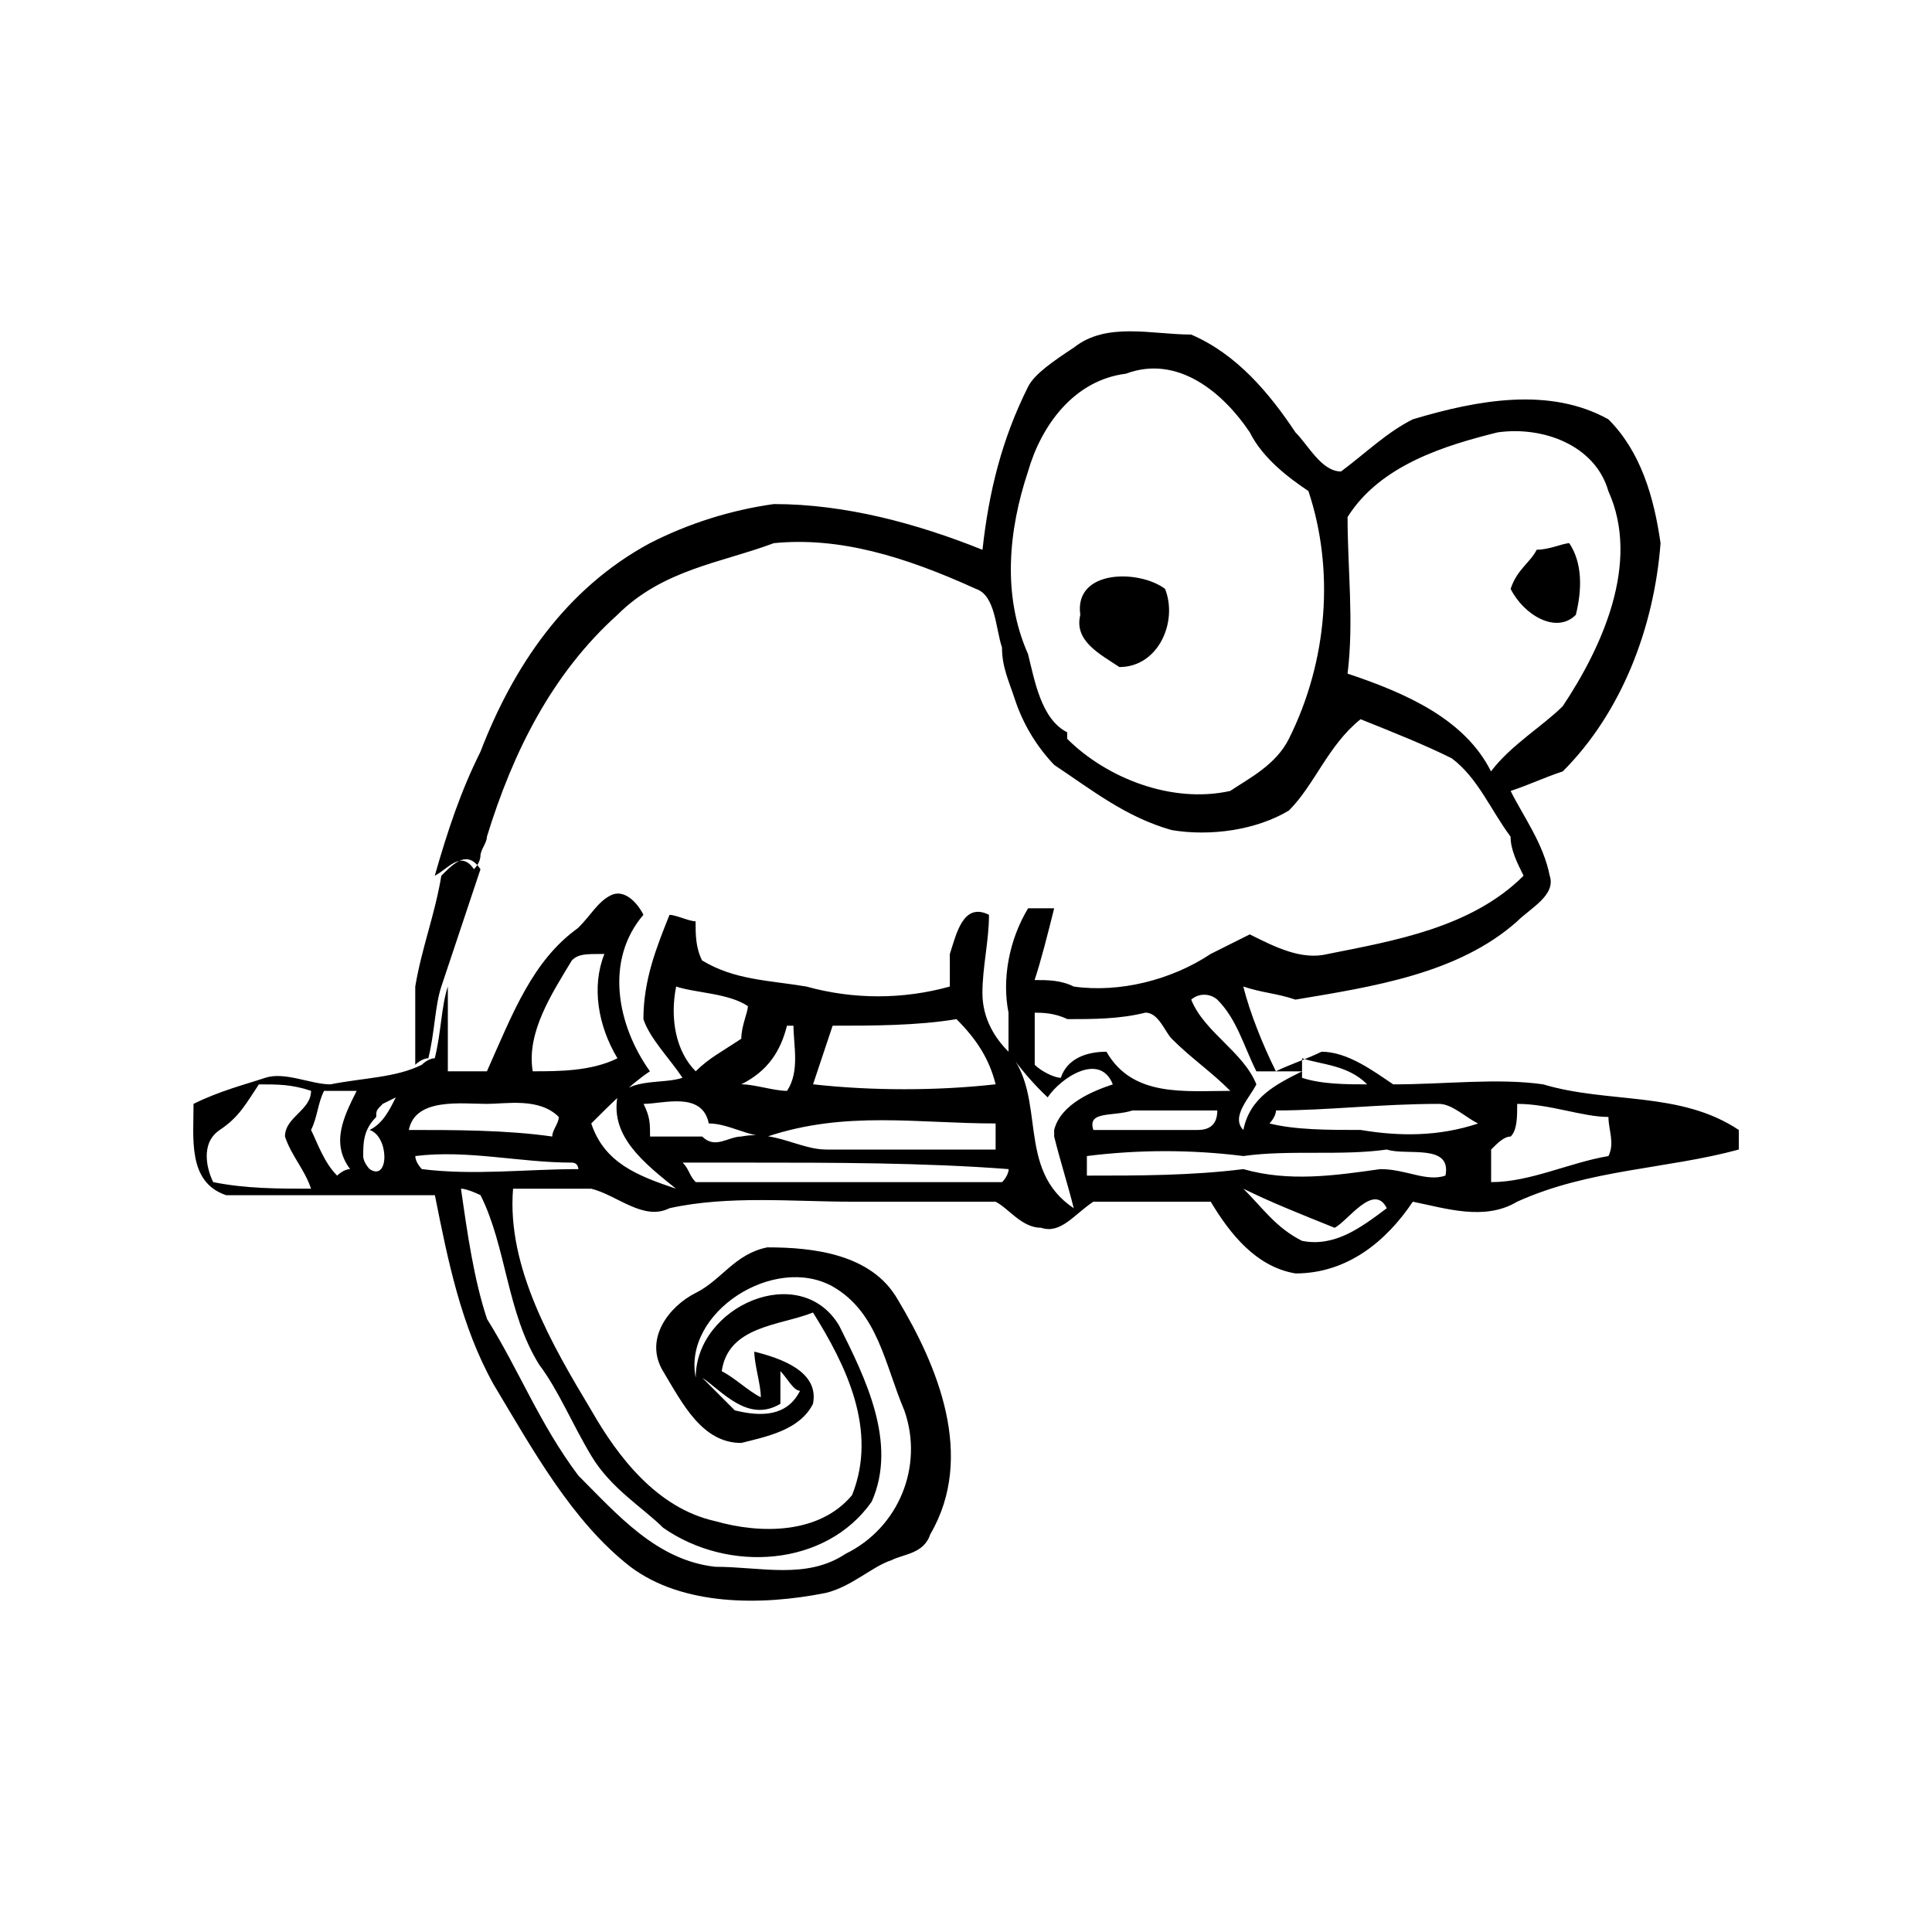
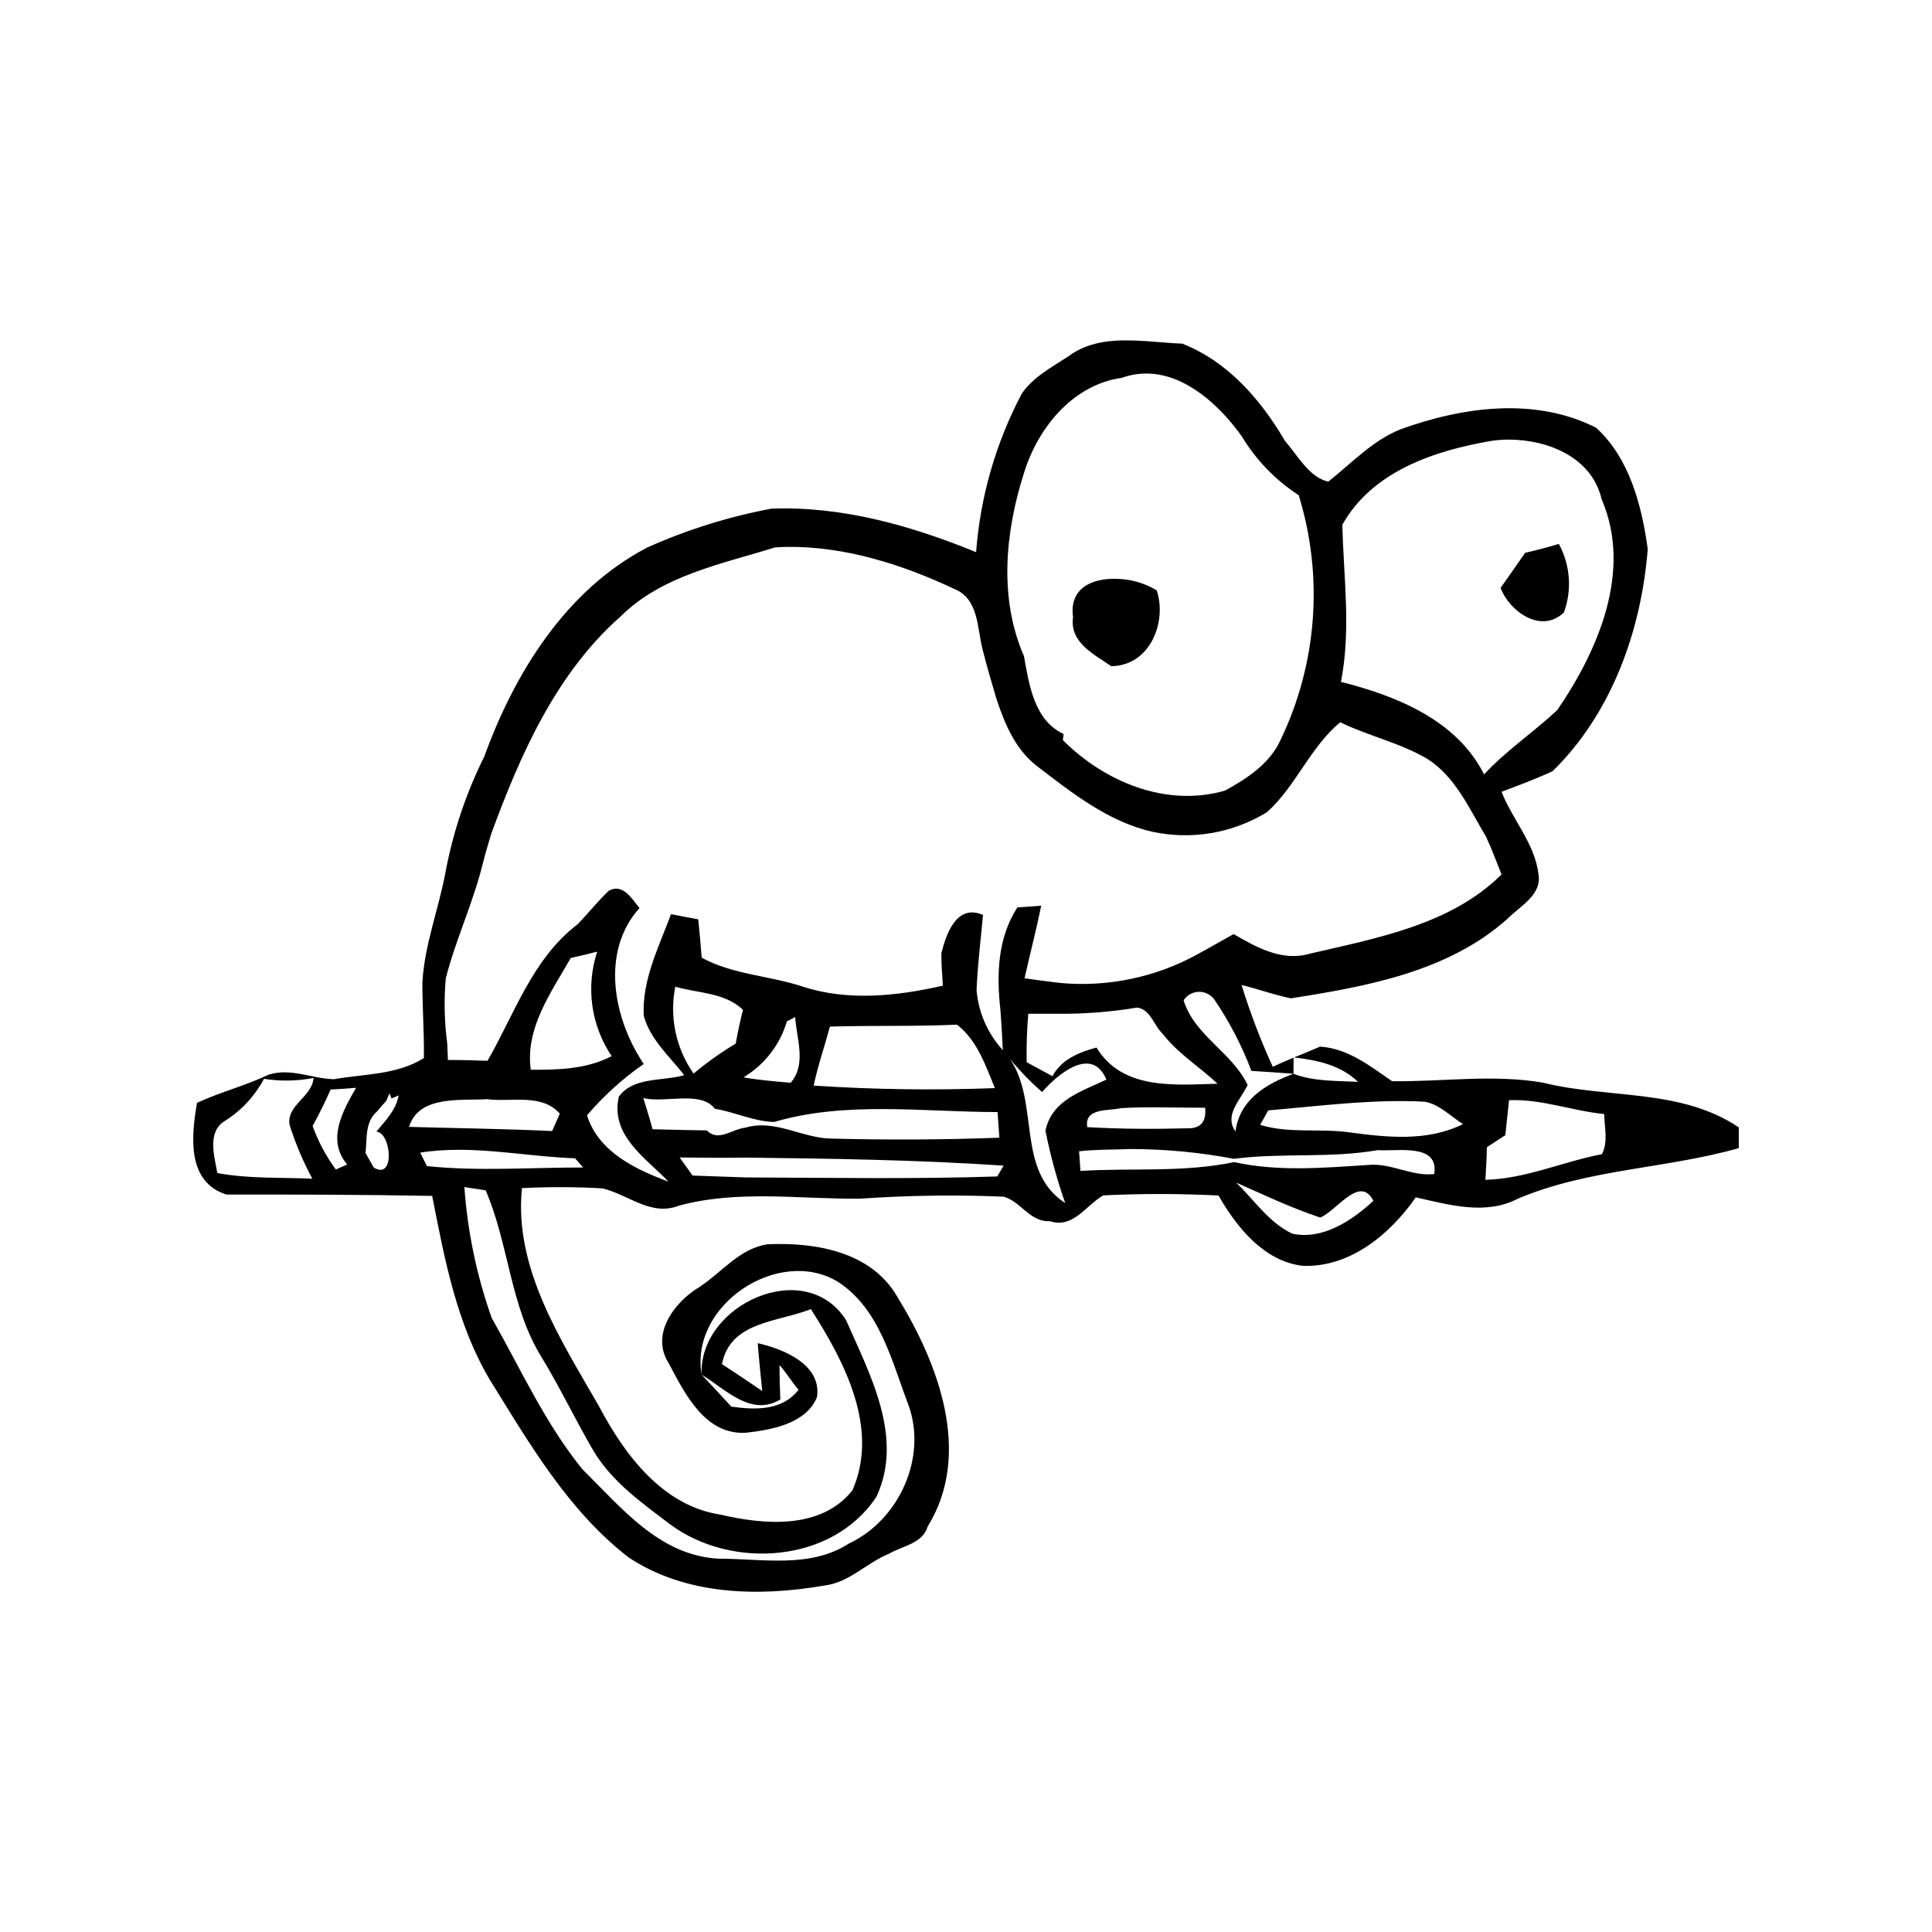
<svg xmlns="http://www.w3.org/2000/svg" width="100%" height="100%" viewBox="-3 -3 30 30">
-   <path d="M13.674 2.398c.506-.405 1.214-.203 1.822-.203.709.304 1.215.911 1.62 1.519.202.202.405.607.708.607.405-.304.71-.607 1.114-.81 1.012-.303 2.126-.506 3.037 0 .506.506.709 1.215.81 1.924-.101 1.316-.607 2.632-1.518 3.543-.304.101-.507.203-.81.304.202.405.506.81.607 1.316.101.304-.304.506-.506.709-.911.81-2.227 1.012-3.442 1.215-.304-.102-.506-.102-.81-.203.101.405.304.911.506 1.316.203-.101.506-.202.709-.304.405 0 .81.304 1.113.507.81 0 1.62-.102 2.329 0 1.012.303 2.126.1 3.037.708v.304c-1.114.304-2.328.304-3.442.81-.506.304-1.114.101-1.62 0-.405.607-1.012 1.114-1.822 1.114-.608-.102-1.013-.608-1.316-1.114h-1.823c-.303.202-.506.506-.81.405-.303 0-.506-.304-.708-.405H10.23c-.91 0-1.923-.101-2.834.101-.405.203-.81-.202-1.215-.303H4.967c-.101 1.214.607 2.43 1.215 3.442.405.708 1.012 1.518 1.923 1.72.71.203 1.62.203 2.126-.404.405-1.013-.1-2.025-.607-2.835-.506.203-1.316.203-1.417.911.202.101.405.304.607.405 0-.202-.101-.506-.101-.709.405.102 1.012.304.911.81-.202.405-.709.507-1.114.608-.607 0-.91-.608-1.214-1.114-.304-.506.1-1.012.506-1.215.405-.202.607-.607 1.113-.708.709 0 1.62.1 2.025.81.608 1.012 1.215 2.43.506 3.644-.1.304-.405.304-.607.405-.304.101-.608.405-1.012.506-1.013.203-2.228.203-3.038-.405-.91-.708-1.518-1.822-2.126-2.834-.506-.911-.708-1.924-.91-2.936H.512c-.608-.203-.503-.9-.507-1.418.405-.202.81-.303 1.114-.405.304-.1.709.102 1.012.102.507-.102 1.013-.102 1.418-.304 0 0 .1-.101.202-.101.101-.405.101-.81.203-1.114v1.316h.607c.405-.91.709-1.72 1.417-2.227.203-.203.304-.405.507-.506.202-.101.405.101.506.303-.608.71-.405 1.722.101 2.43-.304.203-.607.506-.911.81.202.608.709.81 1.316 1.013-.506-.405-1.012-.81-.911-1.418.202-.304.709-.202 1.012-.304-.202-.303-.506-.607-.607-.91 0-.608.202-1.114.405-1.62.101 0 .304.1.405.1 0 .203 0 .406.101.608.506.304 1.012.304 1.62.405a4.16 4.16 0 002.227 0v-.506c.101-.304.203-.81.608-.608 0 .405-.102.81-.102 1.215s.203.709.405.911c.608.71.101 1.823 1.013 2.43-.102-.405-.203-.708-.304-1.113v-.102c.101-.405.607-.607.911-.708-.202-.507-.81-.102-1.012.202a4.375 4.375 0 01-.608-.709v-.607c-.101-.506 0-1.114.304-1.62h.405c-.101.405-.203.81-.304 1.114.203 0 .405 0 .608.101.708.101 1.518-.101 2.126-.506l.607-.304c.405.203.81.405 1.215.304 1.012-.203 2.227-.405 3.037-1.215-.101-.202-.202-.405-.202-.607-.304-.405-.507-.912-.912-1.215-.404-.203-.91-.405-1.417-.608-.506.405-.709 1.013-1.113 1.418-.507.303-1.215.405-1.823.303-.708-.202-1.215-.607-1.822-1.012a2.697 2.697 0 01-.608-1.012c-.1-.304-.202-.507-.202-.81-.101-.304-.101-.81-.405-.911-1.114-.507-2.126-.81-3.138-.71-.81.305-1.721.406-2.43 1.114-1.013.912-1.62 2.126-2.025 3.443 0 .1-.101.202-.101.303 0 0 0 .102-.101.203-.203-.304-.405 0-.608.101.203-.709.405-1.316.709-1.924.506-1.316 1.316-2.53 2.632-3.24a6.108 6.108 0 011.924-.607c1.113 0 2.227.304 3.24.71.1-.912.303-1.722.708-2.532.101-.202.405-.405.709-.607m.81.405c-.81.1-1.317.81-1.52 1.518-.303.911-.404 1.924 0 2.835.102.405.203 1.012.608 1.215v.101c.608.607 1.62 1.012 2.531.81.304-.203.709-.405.912-.81.607-1.215.708-2.632.303-3.847-.303-.203-.708-.506-.91-.911-.406-.608-1.115-1.215-1.924-.911m3.442 2.227c0 .81.1 1.62 0 2.43.91.303 1.822.708 2.227 1.518.304-.405.81-.708 1.114-1.012.607-.911 1.214-2.227.708-3.341-.202-.709-1.012-1.012-1.72-.911-.81.202-1.823.506-2.33 1.316M5.879 11.914c-.304.506-.708 1.114-.607 1.721.405 0 .91 0 1.316-.202-.304-.506-.405-1.114-.203-1.62-.303 0-.405 0-.506.101m1.62.405c-.101.506 0 1.012.304 1.316.202-.202.405-.304.708-.506 0-.202.102-.405.102-.506-.304-.203-.81-.203-1.114-.304m7.998.203c.202.506.81.81 1.012 1.316-.1.202-.405.506-.202.708.101-.506.506-.708.911-.91h-.709c-.202-.406-.303-.81-.607-1.114a.308.308 0 00-.405 0m-2.43.202v.81c.101.101.304.202.405.202.101-.303.405-.405.709-.405.405.71 1.215.608 1.923.608-.303-.304-.607-.506-.91-.81-.102-.101-.203-.405-.406-.405-.405.101-.81.101-1.215.101-.202-.1-.405-.1-.506-.1m-3.847.202c-.101.404-.304.708-.709.91.203 0 .507.102.71.102.202-.304.1-.709.1-1.012h-.1m.708 0l-.304.91c.911.102 1.924.102 2.835 0-.101-.404-.304-.708-.608-1.012-.607.102-1.316.102-1.923.102m7.289.506v.303c.304.102.709.102 1.012.102-.303-.304-.708-.304-1.012-.405m-16.198.405c-.203.303-.304.506-.608.708-.303.203-.202.608-.101.81.506.102 1.012.102 1.519.102-.102-.304-.304-.507-.405-.81 0-.304.405-.405.405-.71-.304-.1-.507-.1-.81-.1m1.012.1c-.101.203-.101.406-.202.608.1.203.202.507.405.709 0 0 .1-.101.202-.101-.304-.405-.101-.81.101-1.215h-.506m.911.202c-.101.102-.101.102-.101.203-.202.202-.202.405-.202.607 0 .102.1.203.1.203.305.202.305-.506 0-.608.203-.1.305-.303.406-.506l-.203.101v-.1.1m4.05 0c.101.203.101.304.101.507h.81c.202.202.405 0 .607 0 .507-.102.912.202 1.317.202h2.632v-.405c-1.215 0-2.329-.202-3.544.203-.303 0-.607-.203-.91-.203-.102-.506-.71-.304-1.013-.304m-3.645.405c.709 0 1.519 0 2.227.102 0-.102.102-.203.102-.304-.304-.304-.81-.203-1.114-.203-.405 0-1.114-.1-1.215.405m10.63 0h1.62c.203 0 .304-.1.304-.303h-1.316c-.304.1-.709 0-.608.303m2.835-.303c0 .1-.101.202-.101.202.405.101.91.101 1.417.101.608.102 1.215.102 1.822-.1-.202-.102-.405-.305-.607-.305-.911 0-1.721.102-2.531.102m3.746-.102c0 .203 0 .405-.101.507-.102 0-.203.1-.304.202v.506c.607 0 1.215-.303 1.822-.405.101-.202 0-.405 0-.607-.405 0-.91-.203-1.417-.203m-17.11.81c0 .102.102.203.102.203.81.101 1.62 0 2.43 0 0 0 0-.101-.102-.101-.81 0-1.62-.203-2.43-.102m4.151.102c.102.1.102.202.203.303h4.758s.101-.101.101-.202c-1.316-.101-2.733-.101-4.05-.101H7.6m6.277-.102v.304c.81 0 1.62 0 2.43-.101.708.202 1.417.101 2.126 0 .405 0 .709.202 1.012.101.101-.506-.607-.304-.91-.405-.71.101-1.52 0-2.228.101a9.757 9.757 0 00-2.43 0m2.43.507c.304.303.506.607.911.81.506.1.911-.203 1.316-.507-.202-.405-.607.203-.81.304-.506-.203-1.012-.405-1.417-.607m-12.149 0c.101.708.203 1.417.405 2.024.506.81.81 1.62 1.417 2.43.608.607 1.215 1.316 2.126 1.417.71 0 1.418.203 2.025-.202a1.808 1.808 0 00.911-2.227c-.303-.709-.405-1.519-1.113-1.924-.911-.506-2.329.405-2.126 1.417 0-1.113 1.62-1.822 2.227-.81.405.81.911 1.823.506 2.734-.708 1.012-2.227 1.114-3.24.405-.303-.304-.81-.607-1.113-1.114-.304-.506-.506-1.012-.81-1.417-.506-.81-.506-1.822-.911-2.632 0 0-.203-.101-.304-.101m4.96 2.834v.506c-.505.304-.91-.202-1.214-.405l.506.507c.405.1.81.1 1.013-.304-.102 0-.203-.203-.304-.304M20.862 5.536c.202 0 .405-.101.506-.101.202.304.202.709.101 1.113-.304.304-.81 0-1.012-.404.1-.304.303-.405.405-.608m-7.087 1.012c-.101-.708.911-.708 1.316-.404.202.506-.101 1.214-.709 1.214-.303-.202-.708-.405-.607-.81zm-9.922 4.05c-.1.607-.303 1.114-.405 1.721v1.215s.102-.101.203-.101c.101-.405.101-.81.202-1.114l.608-1.822c-.203-.304-.405-.101-.608.101zm9.416 4.05c0-.102 0-.102 0 0z" />
+   <path d="M14.443 2.285c-.305.005-.6.06-.853.248-.256.168-.546.32-.723.578a6.273 6.273 0 00-.71 2.463c-1.009-.413-2.08-.716-3.177-.676a8.602 8.602 0 00-1.93.604c-1.26.657-2.058 1.943-2.53 3.246a6.84 6.84 0 00-.604 1.805c-.107.568-.322 1.115-.357 1.695-.002.394.029.788.023 1.182-.422.263-.926.245-1.398.328-.34-.008-.67-.18-1.014-.07-.36.172-.75.269-1.111.437-.087.51-.166 1.225.457 1.424 1.064-.002 2.132.002 3.195.021.192.98.38 1.99.898 2.86.613.987 1.213 2.025 2.147 2.75.888.593 2.02.617 3.039.441.387-.043.656-.35 1.004-.492.212-.126.527-.156.607-.428.698-1.13.163-2.531-.47-3.56-.403-.707-1.275-.853-2.018-.82-.436.065-.712.44-1.063.667-.388.235-.761.735-.468 1.186.251.473.561 1.107 1.193 1.074.399-.046.932-.136 1.106-.553.077-.505-.519-.748-.92-.838.019.247.045.494.07.743-.207-.143-.415-.28-.625-.418.128-.667.87-.65 1.38-.854.52.81 1.068 1.852.645 2.815-.489.612-1.37.535-2.054.375-.894-.137-1.487-.933-1.881-1.682-.594-1.035-1.323-2.145-1.196-3.387.417-.021.834-.02 1.25.004.398.094.752.438 1.182.27.922-.252 1.881-.1 2.822-.11a19.9 19.9 0 012.225-.031c.268.073.411.4.72.38.358.12.558-.246.827-.4a17.954 17.954 0 011.79.002c.283.494.706 1.022 1.31 1.092.734.027 1.356-.493 1.753-1.064.52.117 1.082.282 1.586.021 1.095-.464 2.3-.464 3.43-.785v-.322c-.907-.61-2.027-.441-3.043-.695-.775-.133-1.562-.012-2.34-.022-.345-.236-.683-.509-1.119-.537-.134.059-.27.113-.404.168.356.04.728.12.994.38-.336-.02-.684-.004-1.002-.126-.428.157-.835.4-.902.894-.182-.255.083-.493.189-.72-.24-.507-.826-.768-.994-1.315a.289.289 0 01.48-.008c.234.345.426.715.573 1.104.217.013.435.027.654.045v-.25c-.109.045-.216.09-.322.142a10.426 10.426 0 01-.485-1.271c.258.062.506.155.766.207 1.176-.184 2.439-.412 3.36-1.232.194-.2.542-.37.484-.698-.057-.474-.402-.841-.573-1.277.267-.101.535-.2.793-.32.918-.899 1.377-2.185 1.477-3.448-.092-.673-.282-1.413-.803-1.886-.95-.48-2.07-.324-3.035.025-.437.174-.76.527-1.123.813-.296-.066-.477-.41-.672-.633-.375-.64-.89-1.235-1.596-1.51-.293-.011-.608-.055-.914-.05zm.395.516c.59.02 1.109.506 1.443.972.222.37.524.682.885.916a5.218 5.218 0 01-.277 3.791c-.167.375-.519.605-.864.795-.91.267-1.874-.133-2.521-.783l.012-.094c-.458-.214-.537-.767-.616-1.21-.39-.893-.293-1.916-.006-2.823.212-.71.756-1.39 1.526-1.498a1.12 1.12 0 01.418-.066zm5.592 1.025c.616.002 1.29.28 1.44.926.48 1.112-.052 2.344-.688 3.273-.368.345-.792.627-1.137 1-.425-.844-1.359-1.219-2.223-1.437.16-.808.04-1.628.022-2.44.468-.835 1.44-1.154 2.326-1.304.084-.011.172-.018.26-.018zm.775 1.62a7.73 7.73 0 01-.523.138c-.125.181-.252.363-.381.545.141.372.636.718.984.38a1.297 1.297 0 00-.08-1.064c-.178-.318 0 0 0 0zm-11.988.046c.9-.011 1.793.272 2.601.653.38.153.353.6.438.933.065.26.14.516.217.774.126.383.292.78.62 1.037.546.418 1.108.867 1.794 1.025a2.425 2.425 0 001.787-.303c.45-.404.668-1.007 1.137-1.396.44.215.927.318 1.351.568.44.278.653.777.912 1.207.09.194.164.392.242.588-.786.782-1.936.988-2.974 1.23-.43.128-.829-.096-1.186-.304-.184.101-.367.209-.552.309a3.718 3.718 0 01-2.145.45 32.773 32.773 0 01-.55-.072c.084-.376.182-.749.259-1.127-.092.008-.277.02-.37.026-.31.476-.325 1.052-.263 1.597.015.207.028.413.037.62a1.573 1.573 0 01-.408-.932c.016-.391.065-.778.1-1.168-.41-.177-.571.292-.647.596 0 .168.012.335.024.502-.714.163-1.48.246-2.188.011-.514-.168-1.075-.182-1.557-.445-.016-.2-.033-.398-.054-.596-.141-.026-.282-.051-.422-.08-.189.507-.452 1.021-.424 1.575.095.365.401.634.629.925-.335.098-.791.022-1.016.334-.135.601.413.948.772 1.319-.516-.19-1.089-.463-1.266-1.03.26-.302.554-.57.881-.797-.471-.698-.676-1.743-.066-2.421-.118-.143-.257-.39-.477-.268-.172.162-.318.35-.484.52-.7.533-.976 1.386-1.399 2.12-.205-.007-.41-.013-.615-.013l-.01-.254a4.621 4.621 0 01-.023-1.014c.153-.596.418-1.158.568-1.755l.051-.194.086-.293c.452-1.231 1.008-2.494 2.012-3.379.642-.636 1.563-.81 2.396-1.07.06-.003.122-.007.182-.008zm5.12.496c-.38-.012-.738.145-.675.596-.055.394.323.572.592.76.602-.003.872-.686.707-1.178a1.264 1.264 0 00-.623-.178zm-8.064 5.79a1.865 1.865 0 00.225 1.622c-.391.203-.826.213-1.256.211-.09-.648.318-1.202.621-1.736.137-.03.275-.062.41-.098zm1.213.544c.353.101.773.09 1.051.358a7.778 7.778 0 00-.113.525 5.16 5.16 0 00-.654.465 1.747 1.747 0 01-.284-1.348zm7.168.324c.211.023.262.279.4.407.236.306.573.512.852.775-.67.018-1.475.102-1.88-.562-.271.074-.543.183-.684.445l-.4-.217c-.005-.25.004-.502.025-.752h.457c.412.003.824-.028 1.23-.096zm-5.306.147c.02.336.18.73-.07 1.02-.246-.021-.492-.041-.733-.084.326-.195.567-.505.674-.87zm2.51.117c.315.24.445.634.591.986-.938.036-1.878.023-2.814-.039.064-.31.17-.61.252-.916.655-.02 1.313 0 1.97-.03zm.826.535c.152.184.318.355.498.512.24-.277.775-.727.998-.193-.363.174-.813.305-.934.742l-.012.053c.076.381.178.756.307 1.123-.773-.505-.391-1.548-.857-2.237zm-10.815.293c-.02.295-.422.42-.373.727.091.29.21.57.354.838-.491-.023-.989.003-1.475-.088-.046-.256-.161-.635.11-.805.259-.16.47-.389.615-.658.255.04.516.036.77-.014zm.66.153c-.208.362-.461.81-.138 1.191l-.176.078a2.664 2.664 0 01-.361-.676 7.08 7.08 0 00.28-.566 8.73 8.73 0 00.395-.027zm.518.086l.033.08.11-.047c-.04.227-.205.391-.346.562.233.014.296.764-.041.557a10.992 10.992 0 01-.127-.225c.024-.227-.012-.48.181-.648l.055-.067.086-.095.049-.117zm3.943.074c.347.082.895-.121 1.11.166.31.05.603.197.92.205 1.122-.329 2.316-.154 3.47-.154.006.1.02.298.028.398-.869.033-1.737.036-2.604.014-.452-.003-.881-.307-1.338-.17-.2.018-.424.229-.6.043-.28-.003-.562-.012-.843-.018-.045-.17-.1-.34-.143-.484zm-2.428.017c.375.05.849-.096 1.131.225l-.12.27c-.74-.036-1.48-.043-2.221-.065.151-.495.8-.404 1.21-.43zm15.87.016c.502-.022.98.166 1.478.215.003.207.065.428-.035.623-.608.116-1.185.383-1.81.398.011-.168.02-.336.023-.506l.287-.187.057-.543zm-1.61.014c.102 0 .205.004.307.01.229.044.396.227.588.347-.552.275-1.181.207-1.772.127-.456-.062-.93.022-1.377-.115l.125-.225c.708-.06 1.416-.151 2.13-.144zm-3.761.097c.217.002.434.006.652.006.022.22-.071.326-.28.319-.517.014-1.034.012-1.55-.018-.05-.306.34-.249.525-.295.217-.013.435-.014.653-.012zm-.516.647c.542 0 1.083.051 1.615.152.744-.097 1.494-.005 2.235-.135.306.024.95-.115.876.371-.349.042-.674-.177-1.027-.14-.694.043-1.393.107-2.08-.045-.787.165-1.591.088-2.387.137a17.27 17.27 0 00-.021-.305c.268-.03.546-.024.789-.035zm-10.418.012c.6 0 1.203.111 1.803.132l.125.143c-.808-.002-1.622.062-2.426-.022a13.543 13.543 0 01-.104-.209c.2-.032.402-.044.602-.044zm3.426.119c.34.003.683.008 1.025.002 1.337.016 2.672.035 4.006.125a6.16 6.16 0 00-.098.168c-1.304.043-2.606.02-3.91.015l-.822-.029c-.067-.094-.134-.19-.201-.281zm8.642.39c.43.192.857.393 1.305.543.259-.104.615-.671.826-.26-.328.305-.791.614-1.26.51-.36-.17-.59-.52-.87-.793zm-11.984.07l.33.05c.363.841.38 1.81.873 2.599.284.467.518.96.793 1.432.287.492.762.824 1.207 1.162.955.702 2.52.596 3.197-.438.427-.922-.104-1.898-.474-2.74-.634-.996-2.29-.238-2.242.848.364.218.767.663 1.222.384a10.497 10.497 0 01-.013-.533c.108.12.19.261.296.383-.255.329-.67.314-1.045.262-.151-.168-.307-.331-.46-.496-.188-1.083 1.193-1.994 2.11-1.446.655.42.838 1.228 1.099 1.91.301.821-.144 1.793-.924 2.159-.601.388-1.346.234-2.018.234-.917-.044-1.515-.793-2.117-1.387-.58-.712-.958-1.557-1.41-2.351a7.712 7.712 0 01-.424-2.031z" />
</svg>
